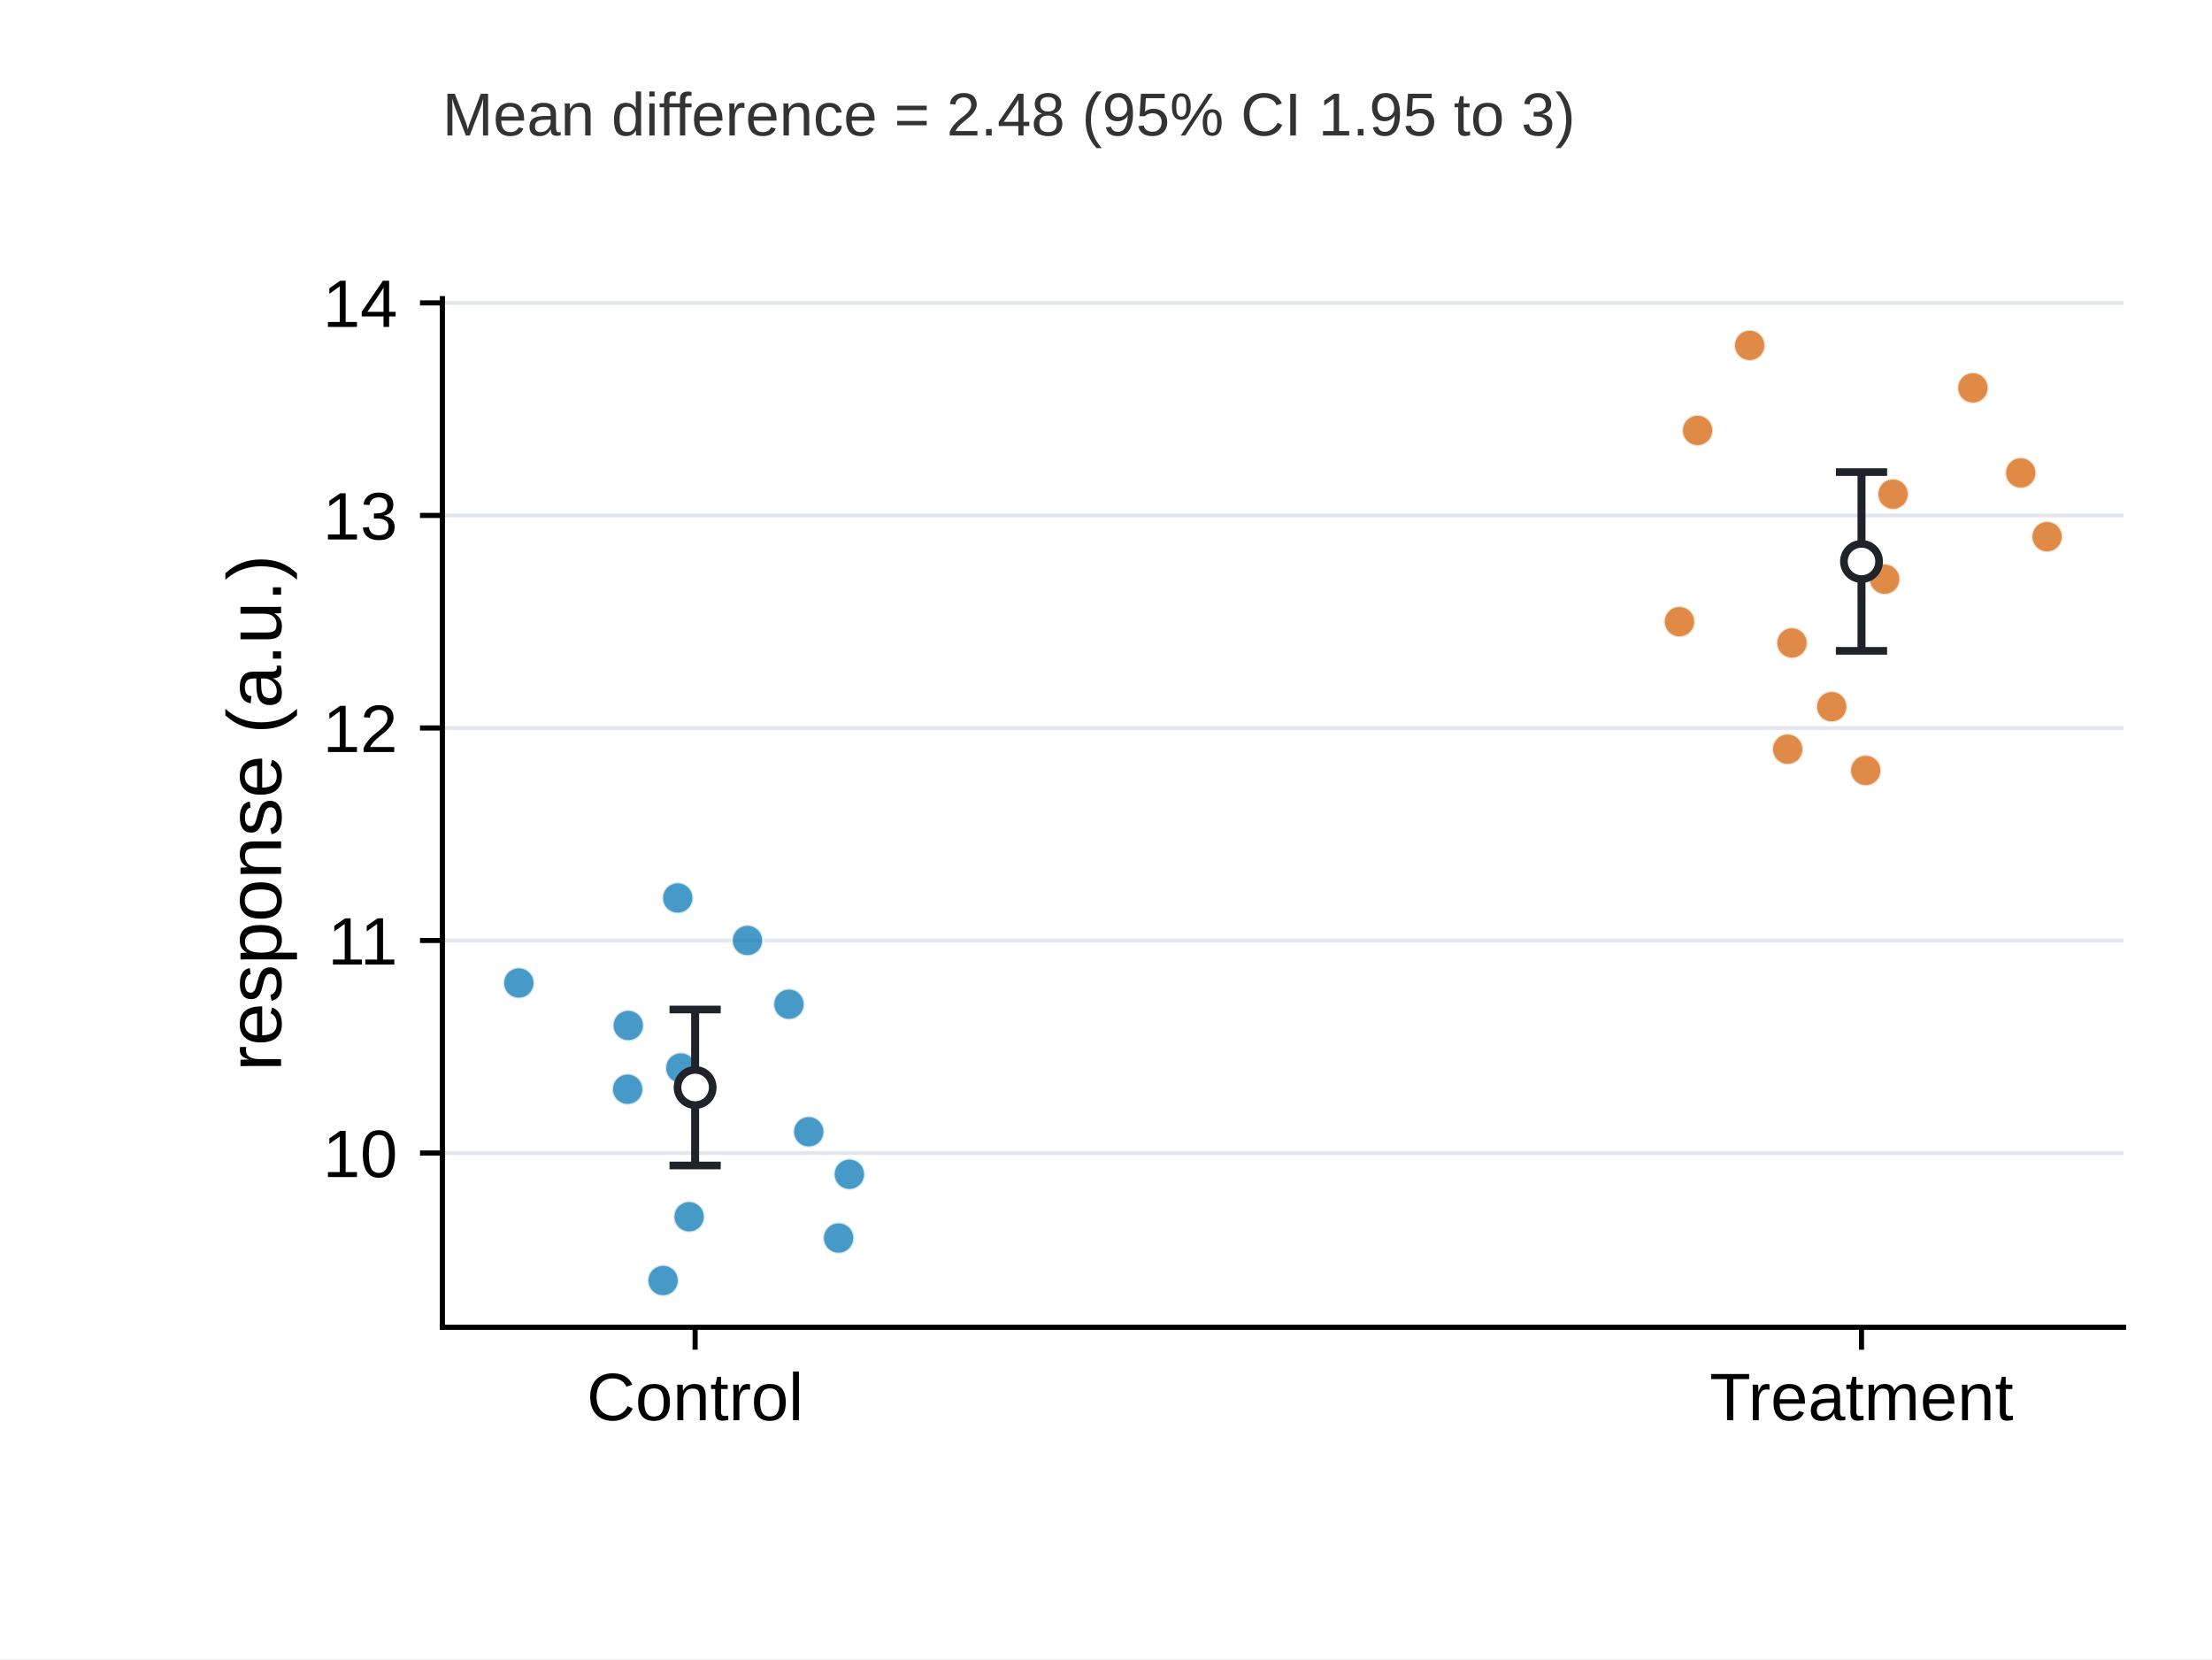
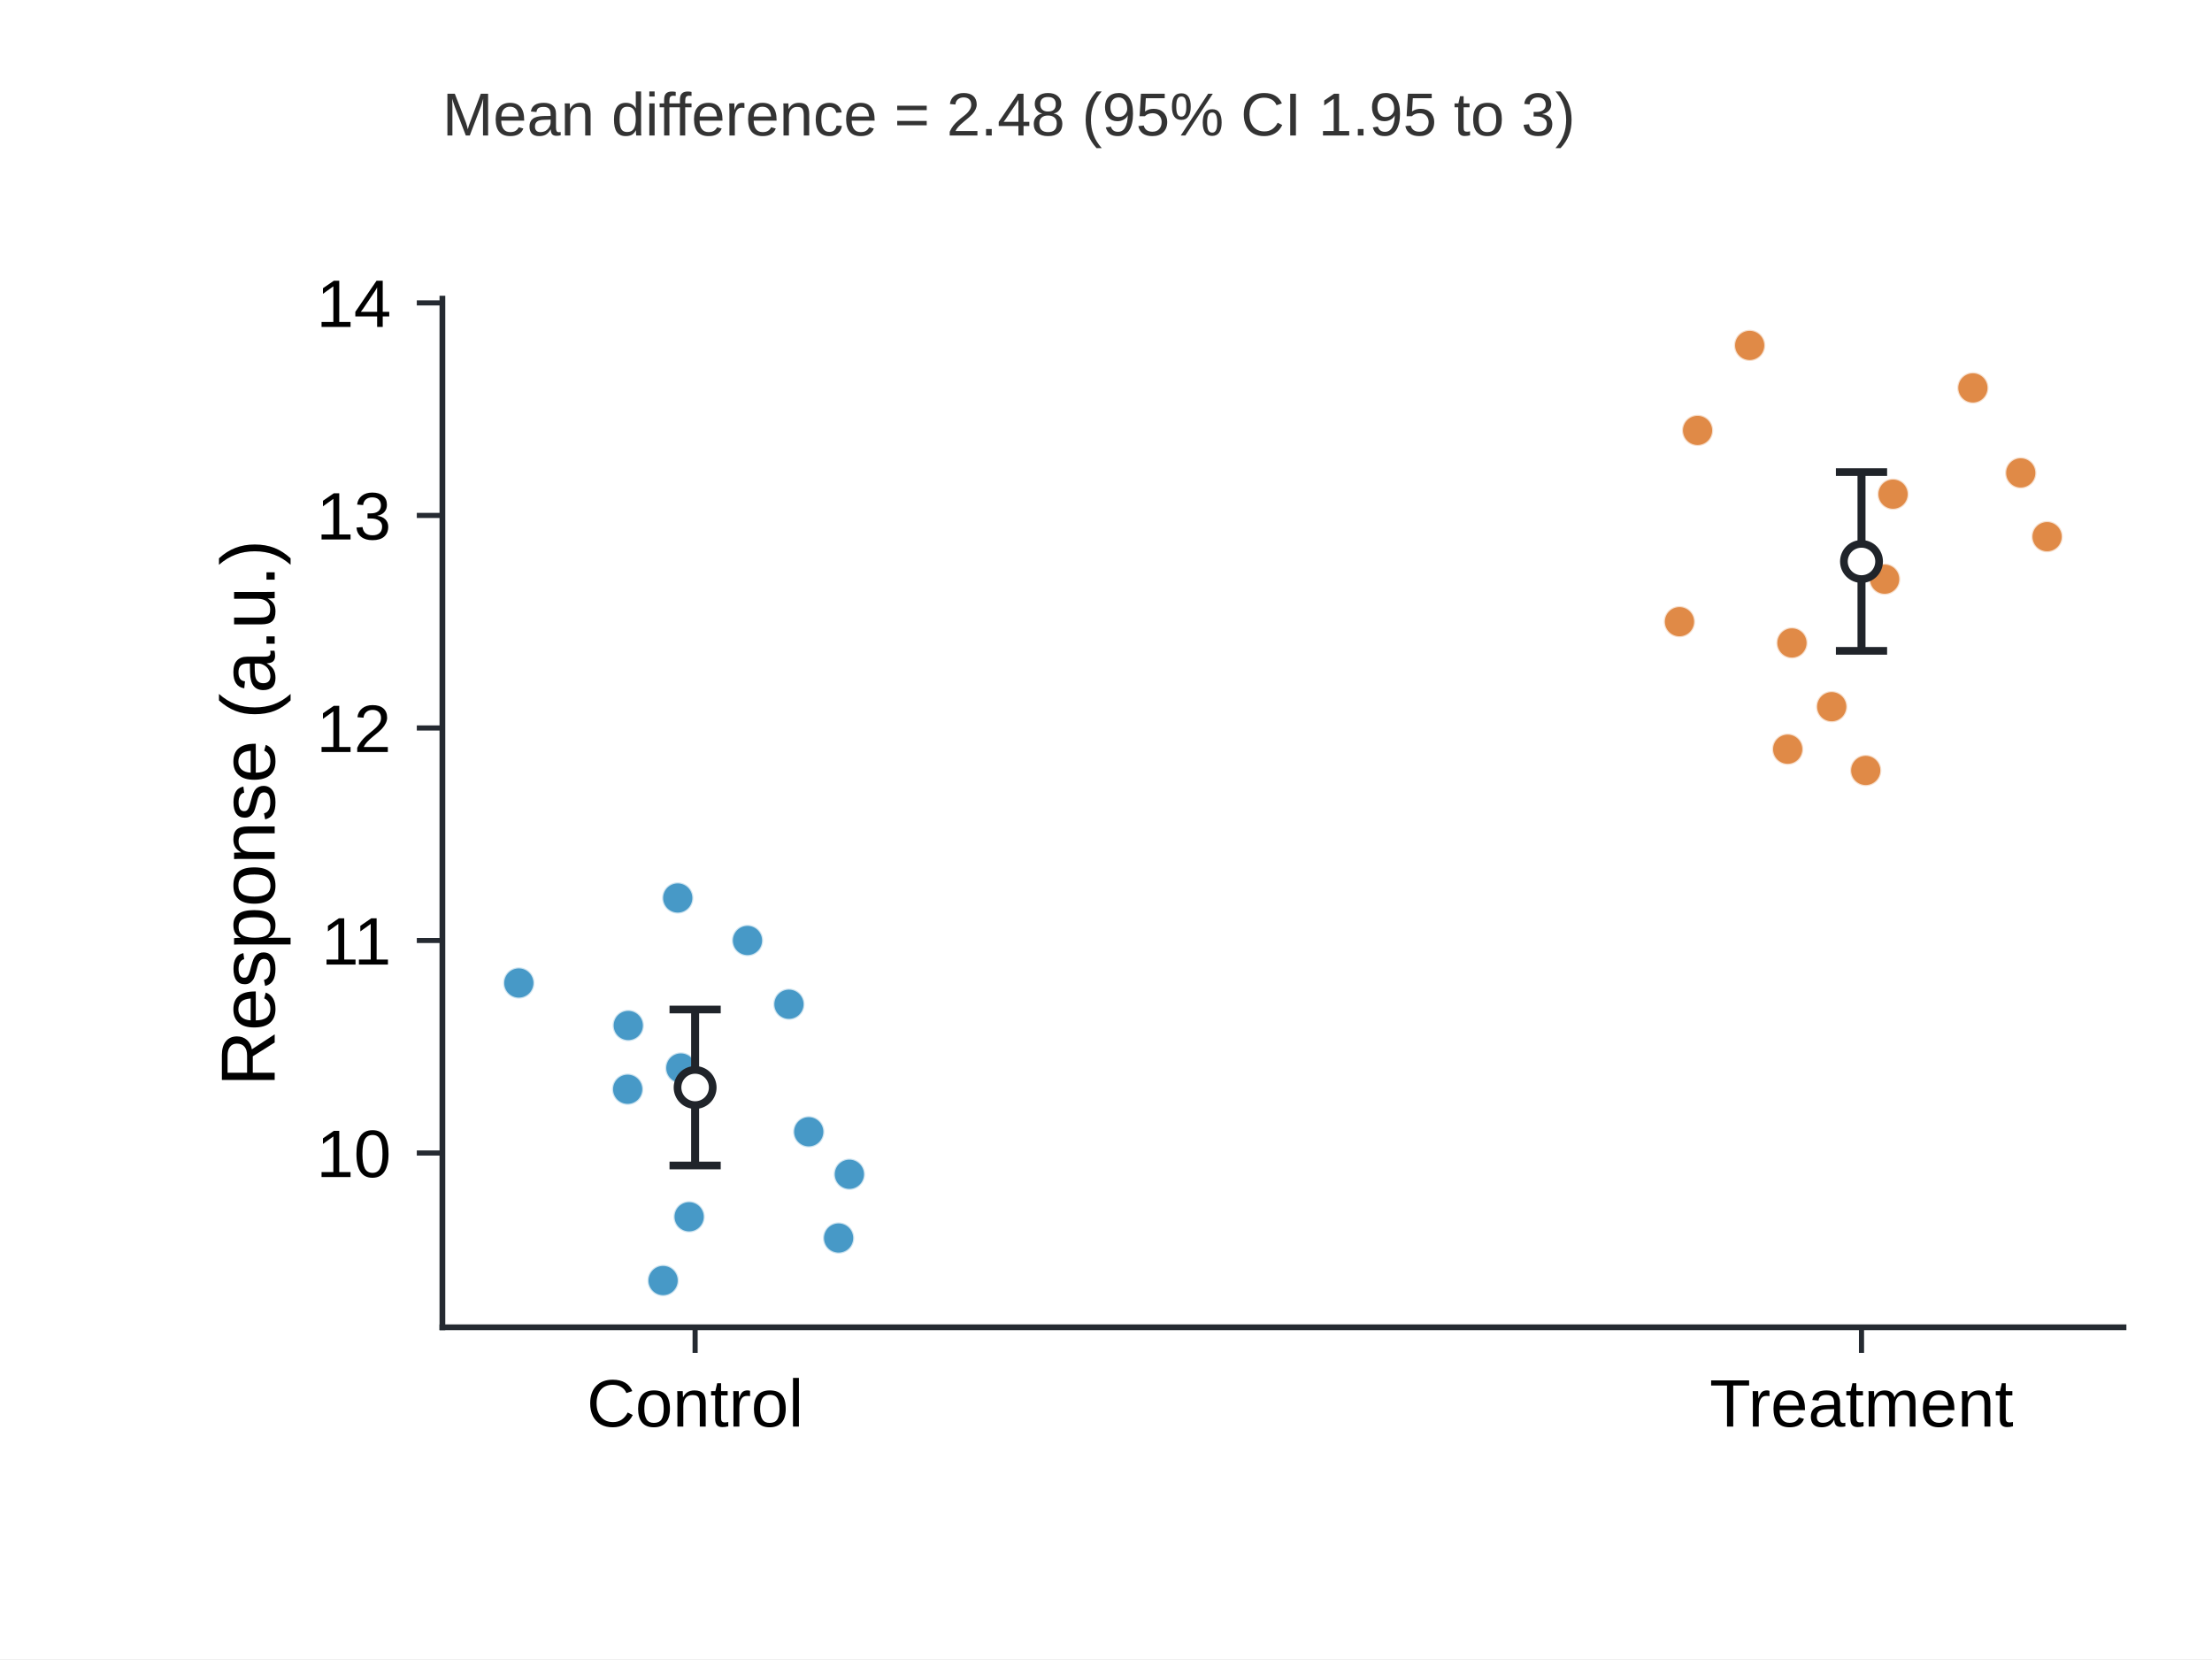
<svg xmlns="http://www.w3.org/2000/svg" xmlns:xlink="http://www.w3.org/1999/xlink" width="345.6pt" height="259.2pt" viewBox="0 0 345.6 259.2" version="1.1">
  <defs>
    <style type="text/css">*{stroke-linejoin: round; stroke-linecap: butt}</style>
  </defs>
  <g id="figure_1">
    <g id="patch_1">
      <path d="M 0 259.2 L 345.6 259.2 L 345.6 0 L 0 0 z " style="fill: #ffffff" />
    </g>
    <g id="axes_1">
      <g id="patch_2">
        <path d="M 69.12 207.36 L 331.776 207.36 L 331.776 46.656 L 69.12 46.656 z " style="fill: #ffffff" />
      </g>
      <g id="matplotlib.axis_1">
        <g id="xtick_1">
          <g id="line2d_1">
            <defs>
-               <path id="m9fbe4de7d1" d="M 0 0 L 0 3.5 " style="stroke: #000000; stroke-width: 0.8" />
+               <path id="m5da1c14346" d="M 0 0 L 0 4 " style="stroke: #252a31; stroke-width: 0.8" />
            </defs>
            <g>
-               <use xlink:href="#m9fbe4de7d1" x="108.605" y="207.36" style="stroke: #000000; stroke-width: 0.8" />
+               <use xlink:href="#m5da1c14346" x="108.605" y="207.36" style="fill: #252a31; stroke: #252a31; stroke-width: 0.8" />
            </g>
          </g>
          <g id="text_1">
-             <text style="font: 10.5px 'Arial'; text-anchor: middle" x="108.605" y="221.876" transform="rotate(-0, 108.6046, 221.8757)">Control</text>
+             <text style="font: 10.5px 'Arial'; text-anchor: middle" x="108.605" y="222.876" transform="rotate(-0, 108.6046, 222.8757)">Control</text>
          </g>
        </g>
        <g id="xtick_2">
          <g id="line2d_2">
            <g>
-               <use xlink:href="#m9fbe4de7d1" x="290.839" y="207.36" style="stroke: #000000; stroke-width: 0.8" />
+               <use xlink:href="#m5da1c14346" x="290.839" y="207.36" style="fill: #252a31; stroke: #252a31; stroke-width: 0.8" />
            </g>
          </g>
          <g id="text_2">
-             <text style="font: 10.5px 'Arial'; text-anchor: middle" x="290.839" y="221.876" transform="rotate(-0, 290.8388, 221.8757)">Treatment</text>
+             <text style="font: 10.5px 'Arial'; text-anchor: middle" x="290.839" y="222.876" transform="rotate(-0, 290.8388, 222.8757)">Treatment</text>
          </g>
        </g>
      </g>
      <g id="matplotlib.axis_2">
        <g id="ytick_1">
          <g id="line2d_3">
-             <path d="M 69.12 180.133 L 331.776 180.133 " clip-path="url(#pcb96f8060e)" style="fill: none; stroke: #d9dee4; stroke-opacity: 0.75; stroke-width: 0.6; stroke-linecap: square" />
-           </g>
-           <g id="line2d_4">
            <defs>
-               <path id="m76d7d3b4ee" d="M 0 0 L -3.5 0 " style="stroke: #000000; stroke-width: 0.8" />
+               <path id="m8ea002dd4c" d="M 0 0 L -4 0 " style="stroke: #252a31; stroke-width: 0.8" />
            </defs>
            <g>
-               <use xlink:href="#m76d7d3b4ee" x="69.12" y="180.133" style="stroke: #000000; stroke-width: 0.8" />
+               <use xlink:href="#m8ea002dd4c" x="69.12" y="180.133" style="fill: #252a31; stroke: #252a31; stroke-width: 0.8" />
            </g>
          </g>
          <g id="text_3">
-             <text style="font: 10.5px 'Arial'; text-anchor: end" x="62.12" y="183.891" transform="rotate(-0, 62.12, 183.8911)">10</text>
+             <text style="font: 10.5px 'Arial'; text-anchor: end" x="61.12" y="183.891" transform="rotate(-0, 61.12, 183.8911)">10</text>
          </g>
        </g>
        <g id="ytick_2">
-           <g id="line2d_5">
-             <path d="M 69.12 146.93 L 331.776 146.93 " clip-path="url(#pcb96f8060e)" style="fill: none; stroke: #d9dee4; stroke-opacity: 0.75; stroke-width: 0.6; stroke-linecap: square" />
-           </g>
-           <g id="line2d_6">
+           <g id="line2d_4">
            <g>
-               <use xlink:href="#m76d7d3b4ee" x="69.12" y="146.93" style="stroke: #000000; stroke-width: 0.8" />
+               <use xlink:href="#m8ea002dd4c" x="69.12" y="146.93" style="fill: #252a31; stroke: #252a31; stroke-width: 0.8" />
            </g>
          </g>
          <g id="text_4">
-             <text style="font: 10.5px 'Arial'; text-anchor: end" x="62.12" y="150.688" transform="rotate(-0, 62.12, 150.6878)">11</text>
+             <text style="font: 10.5px 'Arial'; text-anchor: end" x="61.12" y="150.688" transform="rotate(-0, 61.12, 150.6878)">11</text>
          </g>
        </g>
        <g id="ytick_3">
-           <g id="line2d_7">
-             <path d="M 69.12 113.727 L 331.776 113.727 " clip-path="url(#pcb96f8060e)" style="fill: none; stroke: #d9dee4; stroke-opacity: 0.75; stroke-width: 0.6; stroke-linecap: square" />
-           </g>
-           <g id="line2d_8">
+           <g id="line2d_5">
            <g>
-               <use xlink:href="#m76d7d3b4ee" x="69.12" y="113.727" style="stroke: #000000; stroke-width: 0.8" />
+               <use xlink:href="#m8ea002dd4c" x="69.12" y="113.727" style="fill: #252a31; stroke: #252a31; stroke-width: 0.8" />
            </g>
          </g>
          <g id="text_5">
-             <text style="font: 10.5px 'Arial'; text-anchor: end" x="62.12" y="117.485" transform="rotate(-0, 62.12, 117.4845)">12</text>
+             <text style="font: 10.5px 'Arial'; text-anchor: end" x="61.12" y="117.485" transform="rotate(-0, 61.12, 117.4845)">12</text>
          </g>
        </g>
        <g id="ytick_4">
-           <g id="line2d_9">
-             <path d="M 69.12 80.523 L 331.776 80.523 " clip-path="url(#pcb96f8060e)" style="fill: none; stroke: #d9dee4; stroke-opacity: 0.75; stroke-width: 0.6; stroke-linecap: square" />
-           </g>
-           <g id="line2d_10">
+           <g id="line2d_6">
            <g>
-               <use xlink:href="#m76d7d3b4ee" x="69.12" y="80.523" style="stroke: #000000; stroke-width: 0.8" />
+               <use xlink:href="#m8ea002dd4c" x="69.12" y="80.523" style="fill: #252a31; stroke: #252a31; stroke-width: 0.8" />
            </g>
          </g>
          <g id="text_6">
-             <text style="font: 10.5px 'Arial'; text-anchor: end" x="62.12" y="84.281" transform="rotate(-0, 62.12, 84.28122)">13</text>
+             <text style="font: 10.5px 'Arial'; text-anchor: end" x="61.12" y="84.281" transform="rotate(-0, 61.12, 84.28122)">13</text>
          </g>
        </g>
        <g id="ytick_5">
-           <g id="line2d_11">
-             <path d="M 69.12 47.32 L 331.776 47.32 " clip-path="url(#pcb96f8060e)" style="fill: none; stroke: #d9dee4; stroke-opacity: 0.75; stroke-width: 0.6; stroke-linecap: square" />
-           </g>
-           <g id="line2d_12">
+           <g id="line2d_7">
            <g>
-               <use xlink:href="#m76d7d3b4ee" x="69.12" y="47.32" style="stroke: #000000; stroke-width: 0.8" />
+               <use xlink:href="#m8ea002dd4c" x="69.12" y="47.32" style="fill: #252a31; stroke: #252a31; stroke-width: 0.8" />
            </g>
          </g>
          <g id="text_7">
-             <text style="font: 10.5px 'Arial'; text-anchor: end" x="62.12" y="51.078" transform="rotate(-0, 62.12, 51.07792)">14</text>
+             <text style="font: 10.5px 'Arial'; text-anchor: end" x="61.12" y="51.078" transform="rotate(-0, 61.12, 51.07792)">14</text>
          </g>
        </g>
        <g id="text_8">
-           <text style="font: 12px 'Arial'; text-anchor: middle" x="43.916" y="127.008" transform="rotate(-90, 43.91641, 127.008)">response (a.u.)</text>
+           <text style="font: 12px 'Arial'; text-anchor: middle" x="42.916" y="127.008" transform="rotate(-90, 42.91641, 127.008)">Response (a.u.)</text>
        </g>
      </g>
      <g id="patch_3">
-         <path d="M 69.12 207.36 L 69.12 46.656 " style="fill: none; stroke: #000000; stroke-width: 0.8; stroke-linejoin: miter; stroke-linecap: square" />
+         <path d="M 69.12 207.36 L 69.12 46.656 " style="fill: none; stroke: #252a31; stroke-width: 0.9; stroke-linejoin: miter; stroke-linecap: square" />
      </g>
      <g id="patch_4">
-         <path d="M 69.12 207.36 L 331.776 207.36 " style="fill: none; stroke: #000000; stroke-width: 0.8; stroke-linejoin: miter; stroke-linecap: square" />
+         <path d="M 69.12 207.36 L 331.776 207.36 " style="fill: none; stroke: #252a31; stroke-width: 0.9; stroke-linejoin: miter; stroke-linecap: square" />
      </g>
      <g id="PathCollection_1">
        <defs>
-           <path id="m631762f654" d="M 0 2.449 C 0.65 2.449 1.273 2.191 1.732 1.732 C 2.191 1.273 2.449 0.65 2.449 0 C 2.449 -0.65 2.191 -1.273 1.732 -1.732 C 1.273 -2.191 0.65 -2.449 0 -2.449 C -0.65 -2.449 -1.273 -2.191 -1.732 -1.732 C -2.191 -1.273 -2.449 -0.65 -2.449 0 C -2.449 0.65 -2.191 1.273 -1.732 1.732 C -1.273 2.191 -0.65 2.449 0 2.449 z " style="stroke: #ffffff; stroke-opacity: 0.72; stroke-width: 0.35" />
+           <path id="m78ed100aa7" d="M 0 2.449 C 0.65 2.449 1.273 2.191 1.732 1.732 C 2.191 1.273 2.449 0.65 2.449 0 C 2.449 -0.65 2.191 -1.273 1.732 -1.732 C 1.273 -2.191 0.65 -2.449 0 -2.449 C -0.65 -2.449 -1.273 -2.191 -1.732 -1.732 C -2.191 -1.273 -2.449 -0.65 -2.449 0 C -2.449 0.65 -2.191 1.273 -1.732 1.732 C -1.273 2.191 -0.65 2.449 0 2.449 z " style="stroke: #ffffff; stroke-opacity: 0.72; stroke-width: 0.35" />
        </defs>
-         <g clip-path="url(#pcb96f8060e)">
-           <use xlink:href="#m631762f654" x="103.605" y="200.055" style="fill: #0072b2; fill-opacity: 0.72; stroke: #ffffff; stroke-opacity: 0.72; stroke-width: 0.35" />
-           <use xlink:href="#m631762f654" x="126.356" y="176.813" style="fill: #0072b2; fill-opacity: 0.72; stroke: #ffffff; stroke-opacity: 0.72; stroke-width: 0.35" />
-           <use xlink:href="#m631762f654" x="81.059" y="153.571" style="fill: #0072b2; fill-opacity: 0.72; stroke: #ffffff; stroke-opacity: 0.72; stroke-width: 0.35" />
-           <use xlink:href="#m631762f654" x="107.67" y="190.094" style="fill: #0072b2; fill-opacity: 0.72; stroke: #ffffff; stroke-opacity: 0.72; stroke-width: 0.35" />
-           <use xlink:href="#m631762f654" x="105.89" y="140.289" style="fill: #0072b2; fill-opacity: 0.72; stroke: #ffffff; stroke-opacity: 0.72; stroke-width: 0.35" />
-           <use xlink:href="#m631762f654" x="106.375" y="166.852" style="fill: #0072b2; fill-opacity: 0.72; stroke: #ffffff; stroke-opacity: 0.72; stroke-width: 0.35" />
-           <use xlink:href="#m631762f654" x="132.705" y="183.454" style="fill: #0072b2; fill-opacity: 0.72; stroke: #ffffff; stroke-opacity: 0.72; stroke-width: 0.35" />
-           <use xlink:href="#m631762f654" x="98.16" y="160.211" style="fill: #0072b2; fill-opacity: 0.72; stroke: #ffffff; stroke-opacity: 0.72; stroke-width: 0.35" />
-           <use xlink:href="#m631762f654" x="116.787" y="146.93" style="fill: #0072b2; fill-opacity: 0.72; stroke: #ffffff; stroke-opacity: 0.72; stroke-width: 0.35" />
-           <use xlink:href="#m631762f654" x="131.022" y="193.415" style="fill: #0072b2; fill-opacity: 0.72; stroke: #ffffff; stroke-opacity: 0.72; stroke-width: 0.35" />
-           <use xlink:href="#m631762f654" x="98.063" y="170.172" style="fill: #0072b2; fill-opacity: 0.72; stroke: #ffffff; stroke-opacity: 0.72; stroke-width: 0.35" />
-           <use xlink:href="#m631762f654" x="123.264" y="156.891" style="fill: #0072b2; fill-opacity: 0.72; stroke: #ffffff; stroke-opacity: 0.72; stroke-width: 0.35" />
+         <g clip-path="url(#p0a9b7c5dd8)">
+           <use xlink:href="#m78ed100aa7" x="103.605" y="200.055" style="fill: #0072b2; fill-opacity: 0.72; stroke: #ffffff; stroke-opacity: 0.72; stroke-width: 0.35" />
+           <use xlink:href="#m78ed100aa7" x="126.356" y="176.813" style="fill: #0072b2; fill-opacity: 0.72; stroke: #ffffff; stroke-opacity: 0.72; stroke-width: 0.35" />
+           <use xlink:href="#m78ed100aa7" x="81.059" y="153.571" style="fill: #0072b2; fill-opacity: 0.72; stroke: #ffffff; stroke-opacity: 0.72; stroke-width: 0.35" />
+           <use xlink:href="#m78ed100aa7" x="107.67" y="190.094" style="fill: #0072b2; fill-opacity: 0.72; stroke: #ffffff; stroke-opacity: 0.72; stroke-width: 0.35" />
+           <use xlink:href="#m78ed100aa7" x="105.89" y="140.289" style="fill: #0072b2; fill-opacity: 0.72; stroke: #ffffff; stroke-opacity: 0.72; stroke-width: 0.35" />
+           <use xlink:href="#m78ed100aa7" x="106.375" y="166.852" style="fill: #0072b2; fill-opacity: 0.72; stroke: #ffffff; stroke-opacity: 0.72; stroke-width: 0.35" />
+           <use xlink:href="#m78ed100aa7" x="132.705" y="183.454" style="fill: #0072b2; fill-opacity: 0.72; stroke: #ffffff; stroke-opacity: 0.72; stroke-width: 0.35" />
+           <use xlink:href="#m78ed100aa7" x="98.16" y="160.211" style="fill: #0072b2; fill-opacity: 0.72; stroke: #ffffff; stroke-opacity: 0.72; stroke-width: 0.35" />
+           <use xlink:href="#m78ed100aa7" x="116.787" y="146.93" style="fill: #0072b2; fill-opacity: 0.72; stroke: #ffffff; stroke-opacity: 0.72; stroke-width: 0.35" />
+           <use xlink:href="#m78ed100aa7" x="131.022" y="193.415" style="fill: #0072b2; fill-opacity: 0.72; stroke: #ffffff; stroke-opacity: 0.72; stroke-width: 0.35" />
+           <use xlink:href="#m78ed100aa7" x="98.063" y="170.172" style="fill: #0072b2; fill-opacity: 0.72; stroke: #ffffff; stroke-opacity: 0.72; stroke-width: 0.35" />
+           <use xlink:href="#m78ed100aa7" x="123.264" y="156.891" style="fill: #0072b2; fill-opacity: 0.72; stroke: #ffffff; stroke-opacity: 0.72; stroke-width: 0.35" />
        </g>
      </g>
      <g id="PathCollection_2">
        <defs>
-           <path id="m32c06bfc2a" d="M 0 2.449 C 0.65 2.449 1.273 2.191 1.732 1.732 C 2.191 1.273 2.449 0.65 2.449 0 C 2.449 -0.65 2.191 -1.273 1.732 -1.732 C 1.273 -2.191 0.65 -2.449 0 -2.449 C -0.65 -2.449 -1.273 -2.191 -1.732 -1.732 C -2.191 -1.273 -2.449 -0.65 -2.449 0 C -2.449 0.65 -2.191 1.273 -1.732 1.732 C -1.273 2.191 -0.65 2.449 0 2.449 z " style="stroke: #ffffff; stroke-opacity: 0.72; stroke-width: 0.35" />
+           <path id="m2987e9202a" d="M 0 2.449 C 0.65 2.449 1.273 2.191 1.732 1.732 C 2.191 1.273 2.449 0.65 2.449 0 C 2.449 -0.65 2.191 -1.273 1.732 -1.732 C 1.273 -2.191 0.65 -2.449 0 -2.449 C -0.65 -2.449 -1.273 -2.191 -1.732 -1.732 C -2.191 -1.273 -2.449 -0.65 -2.449 0 C -2.449 0.65 -2.191 1.273 -1.732 1.732 C -1.273 2.191 -0.65 2.449 0 2.449 z " style="stroke: #ffffff; stroke-opacity: 0.72; stroke-width: 0.35" />
        </defs>
-         <g clip-path="url(#pcb96f8060e)">
-           <use xlink:href="#m32c06bfc2a" x="286.183" y="110.406" style="fill: #d55e00; fill-opacity: 0.72; stroke: #ffffff; stroke-opacity: 0.72; stroke-width: 0.35" />
-           <use xlink:href="#m32c06bfc2a" x="265.225" y="67.242" style="fill: #d55e00; fill-opacity: 0.72; stroke: #ffffff; stroke-opacity: 0.72; stroke-width: 0.35" />
-           <use xlink:href="#m32c06bfc2a" x="291.498" y="120.367" style="fill: #d55e00; fill-opacity: 0.72; stroke: #ffffff; stroke-opacity: 0.72; stroke-width: 0.35" />
-           <use xlink:href="#m32c06bfc2a" x="294.456" y="90.484" style="fill: #d55e00; fill-opacity: 0.72; stroke: #ffffff; stroke-opacity: 0.72; stroke-width: 0.35" />
-           <use xlink:href="#m32c06bfc2a" x="295.769" y="77.203" style="fill: #d55e00; fill-opacity: 0.72; stroke: #ffffff; stroke-opacity: 0.72; stroke-width: 0.35" />
-           <use xlink:href="#m32c06bfc2a" x="279.975" y="100.445" style="fill: #d55e00; fill-opacity: 0.72; stroke: #ffffff; stroke-opacity: 0.72; stroke-width: 0.35" />
-           <use xlink:href="#m32c06bfc2a" x="273.367" y="53.961" style="fill: #d55e00; fill-opacity: 0.72; stroke: #ffffff; stroke-opacity: 0.72; stroke-width: 0.35" />
-           <use xlink:href="#m32c06bfc2a" x="279.305" y="117.047" style="fill: #d55e00; fill-opacity: 0.72; stroke: #ffffff; stroke-opacity: 0.72; stroke-width: 0.35" />
-           <use xlink:href="#m32c06bfc2a" x="319.837" y="83.844" style="fill: #d55e00; fill-opacity: 0.72; stroke: #ffffff; stroke-opacity: 0.72; stroke-width: 0.35" />
-           <use xlink:href="#m32c06bfc2a" x="315.718" y="73.883" style="fill: #d55e00; fill-opacity: 0.72; stroke: #ffffff; stroke-opacity: 0.72; stroke-width: 0.35" />
-           <use xlink:href="#m32c06bfc2a" x="262.397" y="97.125" style="fill: #d55e00; fill-opacity: 0.72; stroke: #ffffff; stroke-opacity: 0.72; stroke-width: 0.35" />
-           <use xlink:href="#m32c06bfc2a" x="308.242" y="60.601" style="fill: #d55e00; fill-opacity: 0.72; stroke: #ffffff; stroke-opacity: 0.72; stroke-width: 0.35" />
+         <g clip-path="url(#p0a9b7c5dd8)">
+           <use xlink:href="#m2987e9202a" x="286.183" y="110.406" style="fill: #d55e00; fill-opacity: 0.72; stroke: #ffffff; stroke-opacity: 0.72; stroke-width: 0.35" />
+           <use xlink:href="#m2987e9202a" x="265.225" y="67.242" style="fill: #d55e00; fill-opacity: 0.72; stroke: #ffffff; stroke-opacity: 0.72; stroke-width: 0.35" />
+           <use xlink:href="#m2987e9202a" x="291.498" y="120.367" style="fill: #d55e00; fill-opacity: 0.72; stroke: #ffffff; stroke-opacity: 0.72; stroke-width: 0.35" />
+           <use xlink:href="#m2987e9202a" x="294.456" y="90.484" style="fill: #d55e00; fill-opacity: 0.72; stroke: #ffffff; stroke-opacity: 0.72; stroke-width: 0.35" />
+           <use xlink:href="#m2987e9202a" x="295.769" y="77.203" style="fill: #d55e00; fill-opacity: 0.72; stroke: #ffffff; stroke-opacity: 0.72; stroke-width: 0.35" />
+           <use xlink:href="#m2987e9202a" x="279.975" y="100.445" style="fill: #d55e00; fill-opacity: 0.72; stroke: #ffffff; stroke-opacity: 0.72; stroke-width: 0.35" />
+           <use xlink:href="#m2987e9202a" x="273.367" y="53.961" style="fill: #d55e00; fill-opacity: 0.72; stroke: #ffffff; stroke-opacity: 0.72; stroke-width: 0.35" />
+           <use xlink:href="#m2987e9202a" x="279.305" y="117.047" style="fill: #d55e00; fill-opacity: 0.72; stroke: #ffffff; stroke-opacity: 0.72; stroke-width: 0.35" />
+           <use xlink:href="#m2987e9202a" x="319.837" y="83.844" style="fill: #d55e00; fill-opacity: 0.72; stroke: #ffffff; stroke-opacity: 0.72; stroke-width: 0.35" />
+           <use xlink:href="#m2987e9202a" x="315.718" y="73.883" style="fill: #d55e00; fill-opacity: 0.72; stroke: #ffffff; stroke-opacity: 0.72; stroke-width: 0.35" />
+           <use xlink:href="#m2987e9202a" x="262.397" y="97.125" style="fill: #d55e00; fill-opacity: 0.72; stroke: #ffffff; stroke-opacity: 0.72; stroke-width: 0.35" />
+           <use xlink:href="#m2987e9202a" x="308.242" y="60.601" style="fill: #d55e00; fill-opacity: 0.72; stroke: #ffffff; stroke-opacity: 0.72; stroke-width: 0.35" />
        </g>
      </g>
      <g id="LineCollection_1">
-         <path d="M 108.605 182.08 L 108.605 157.711 " clip-path="url(#pcb96f8060e)" style="fill: none; stroke: #20242a; stroke-width: 1.25" />
+         <path d="M 108.605 182.08 L 108.605 157.711 " clip-path="url(#p0a9b7c5dd8)" style="fill: none; stroke: #20242a; stroke-width: 1.25" />
      </g>
-       <g id="line2d_13">
+       <g id="line2d_8">
        <defs>
-           <path id="m7cfacda84a" d="M 4 0 L -4 -0 " style="stroke: #20242a; stroke-width: 1.2" />
+           <path id="m3435147da8" d="M 4 0 L -4 -0 " style="stroke: #20242a; stroke-width: 1.2" />
        </defs>
-         <g clip-path="url(#pcb96f8060e)">
-           <use xlink:href="#m7cfacda84a" x="108.605" y="182.08" style="fill: #20242a; stroke: #20242a; stroke-width: 1.2" />
+         <g clip-path="url(#p0a9b7c5dd8)">
+           <use xlink:href="#m3435147da8" x="108.605" y="182.08" style="fill: #20242a; stroke: #20242a; stroke-width: 1.2" />
        </g>
      </g>
-       <g id="line2d_14">
-         <g clip-path="url(#pcb96f8060e)">
-           <use xlink:href="#m7cfacda84a" x="108.605" y="157.711" style="fill: #20242a; stroke: #20242a; stroke-width: 1.2" />
+       <g id="line2d_9">
+         <g clip-path="url(#p0a9b7c5dd8)">
+           <use xlink:href="#m3435147da8" x="108.605" y="157.711" style="fill: #20242a; stroke: #20242a; stroke-width: 1.2" />
        </g>
      </g>
      <g id="LineCollection_2">
-         <path d="M 290.839 101.677 L 290.839 73.757 " clip-path="url(#pcb96f8060e)" style="fill: none; stroke: #20242a; stroke-width: 1.25" />
+         <path d="M 290.839 101.677 L 290.839 73.757 " clip-path="url(#p0a9b7c5dd8)" style="fill: none; stroke: #20242a; stroke-width: 1.25" />
      </g>
-       <g id="line2d_15">
-         <g clip-path="url(#pcb96f8060e)">
-           <use xlink:href="#m7cfacda84a" x="290.839" y="101.677" style="fill: #20242a; stroke: #20242a; stroke-width: 1.2" />
+       <g id="line2d_10">
+         <g clip-path="url(#p0a9b7c5dd8)">
+           <use xlink:href="#m3435147da8" x="290.839" y="101.677" style="fill: #20242a; stroke: #20242a; stroke-width: 1.2" />
        </g>
      </g>
-       <g id="line2d_16">
-         <g clip-path="url(#pcb96f8060e)">
-           <use xlink:href="#m7cfacda84a" x="290.839" y="73.757" style="fill: #20242a; stroke: #20242a; stroke-width: 1.2" />
+       <g id="line2d_11">
+         <g clip-path="url(#p0a9b7c5dd8)">
+           <use xlink:href="#m3435147da8" x="290.839" y="73.757" style="fill: #20242a; stroke: #20242a; stroke-width: 1.2" />
        </g>
      </g>
-       <g id="line2d_17">
+       <g id="line2d_12">
        <defs>
-           <path id="mb93cd090be" d="M 0 2.75 C 0.729 2.75 1.429 2.46 1.945 1.945 C 2.46 1.429 2.75 0.729 2.75 0 C 2.75 -0.729 2.46 -1.429 1.945 -1.945 C 1.429 -2.46 0.729 -2.75 0 -2.75 C -0.729 -2.75 -1.429 -2.46 -1.945 -1.945 C -2.46 -1.429 -2.75 -0.729 -2.75 0 C -2.75 0.729 -2.46 1.429 -1.945 1.945 C -1.429 2.46 -0.729 2.75 0 2.75 z " style="stroke: #20242a; stroke-width: 1.2" />
+           <path id="md4b0b188ac" d="M 0 2.75 C 0.729 2.75 1.429 2.46 1.945 1.945 C 2.46 1.429 2.75 0.729 2.75 0 C 2.75 -0.729 2.46 -1.429 1.945 -1.945 C 1.429 -2.46 0.729 -2.75 0 -2.75 C -0.729 -2.75 -1.429 -2.46 -1.945 -1.945 C -2.46 -1.429 -2.75 -0.729 -2.75 0 C -2.75 0.729 -2.46 1.429 -1.945 1.945 C -1.429 2.46 -0.729 2.75 0 2.75 z " style="stroke: #20242a; stroke-width: 1.2" />
        </defs>
-         <g clip-path="url(#pcb96f8060e)">
-           <use xlink:href="#mb93cd090be" x="108.605" y="169.896" style="fill: #ffffff; stroke: #20242a; stroke-width: 1.2" />
+         <g clip-path="url(#p0a9b7c5dd8)">
+           <use xlink:href="#md4b0b188ac" x="108.605" y="169.896" style="fill: #ffffff; stroke: #20242a; stroke-width: 1.2" />
        </g>
      </g>
-       <g id="line2d_18">
-         <g clip-path="url(#pcb96f8060e)">
-           <use xlink:href="#mb93cd090be" x="290.839" y="87.717" style="fill: #ffffff; stroke: #20242a; stroke-width: 1.2" />
+       <g id="line2d_13">
+         <g clip-path="url(#p0a9b7c5dd8)">
+           <use xlink:href="#md4b0b188ac" x="290.839" y="87.717" style="fill: #ffffff; stroke: #20242a; stroke-width: 1.2" />
        </g>
      </g>
    </g>
    <g id="text_9">
      <text style="fill: #333333; font: 9.5px 'Arial'; text-anchor: start" x="69.12" y="21.172" transform="rotate(-0, 69.12, 21.1717)">Mean difference = 2.48 (95% CI 1.95 to 3)</text>
    </g>
  </g>
  <defs>
-     <clipPath id="pcb96f8060e">
+     <clipPath id="p0a9b7c5dd8">
      <rect x="69.12" y="46.656" width="262.656" height="160.704" />
    </clipPath>
  </defs>
</svg>
